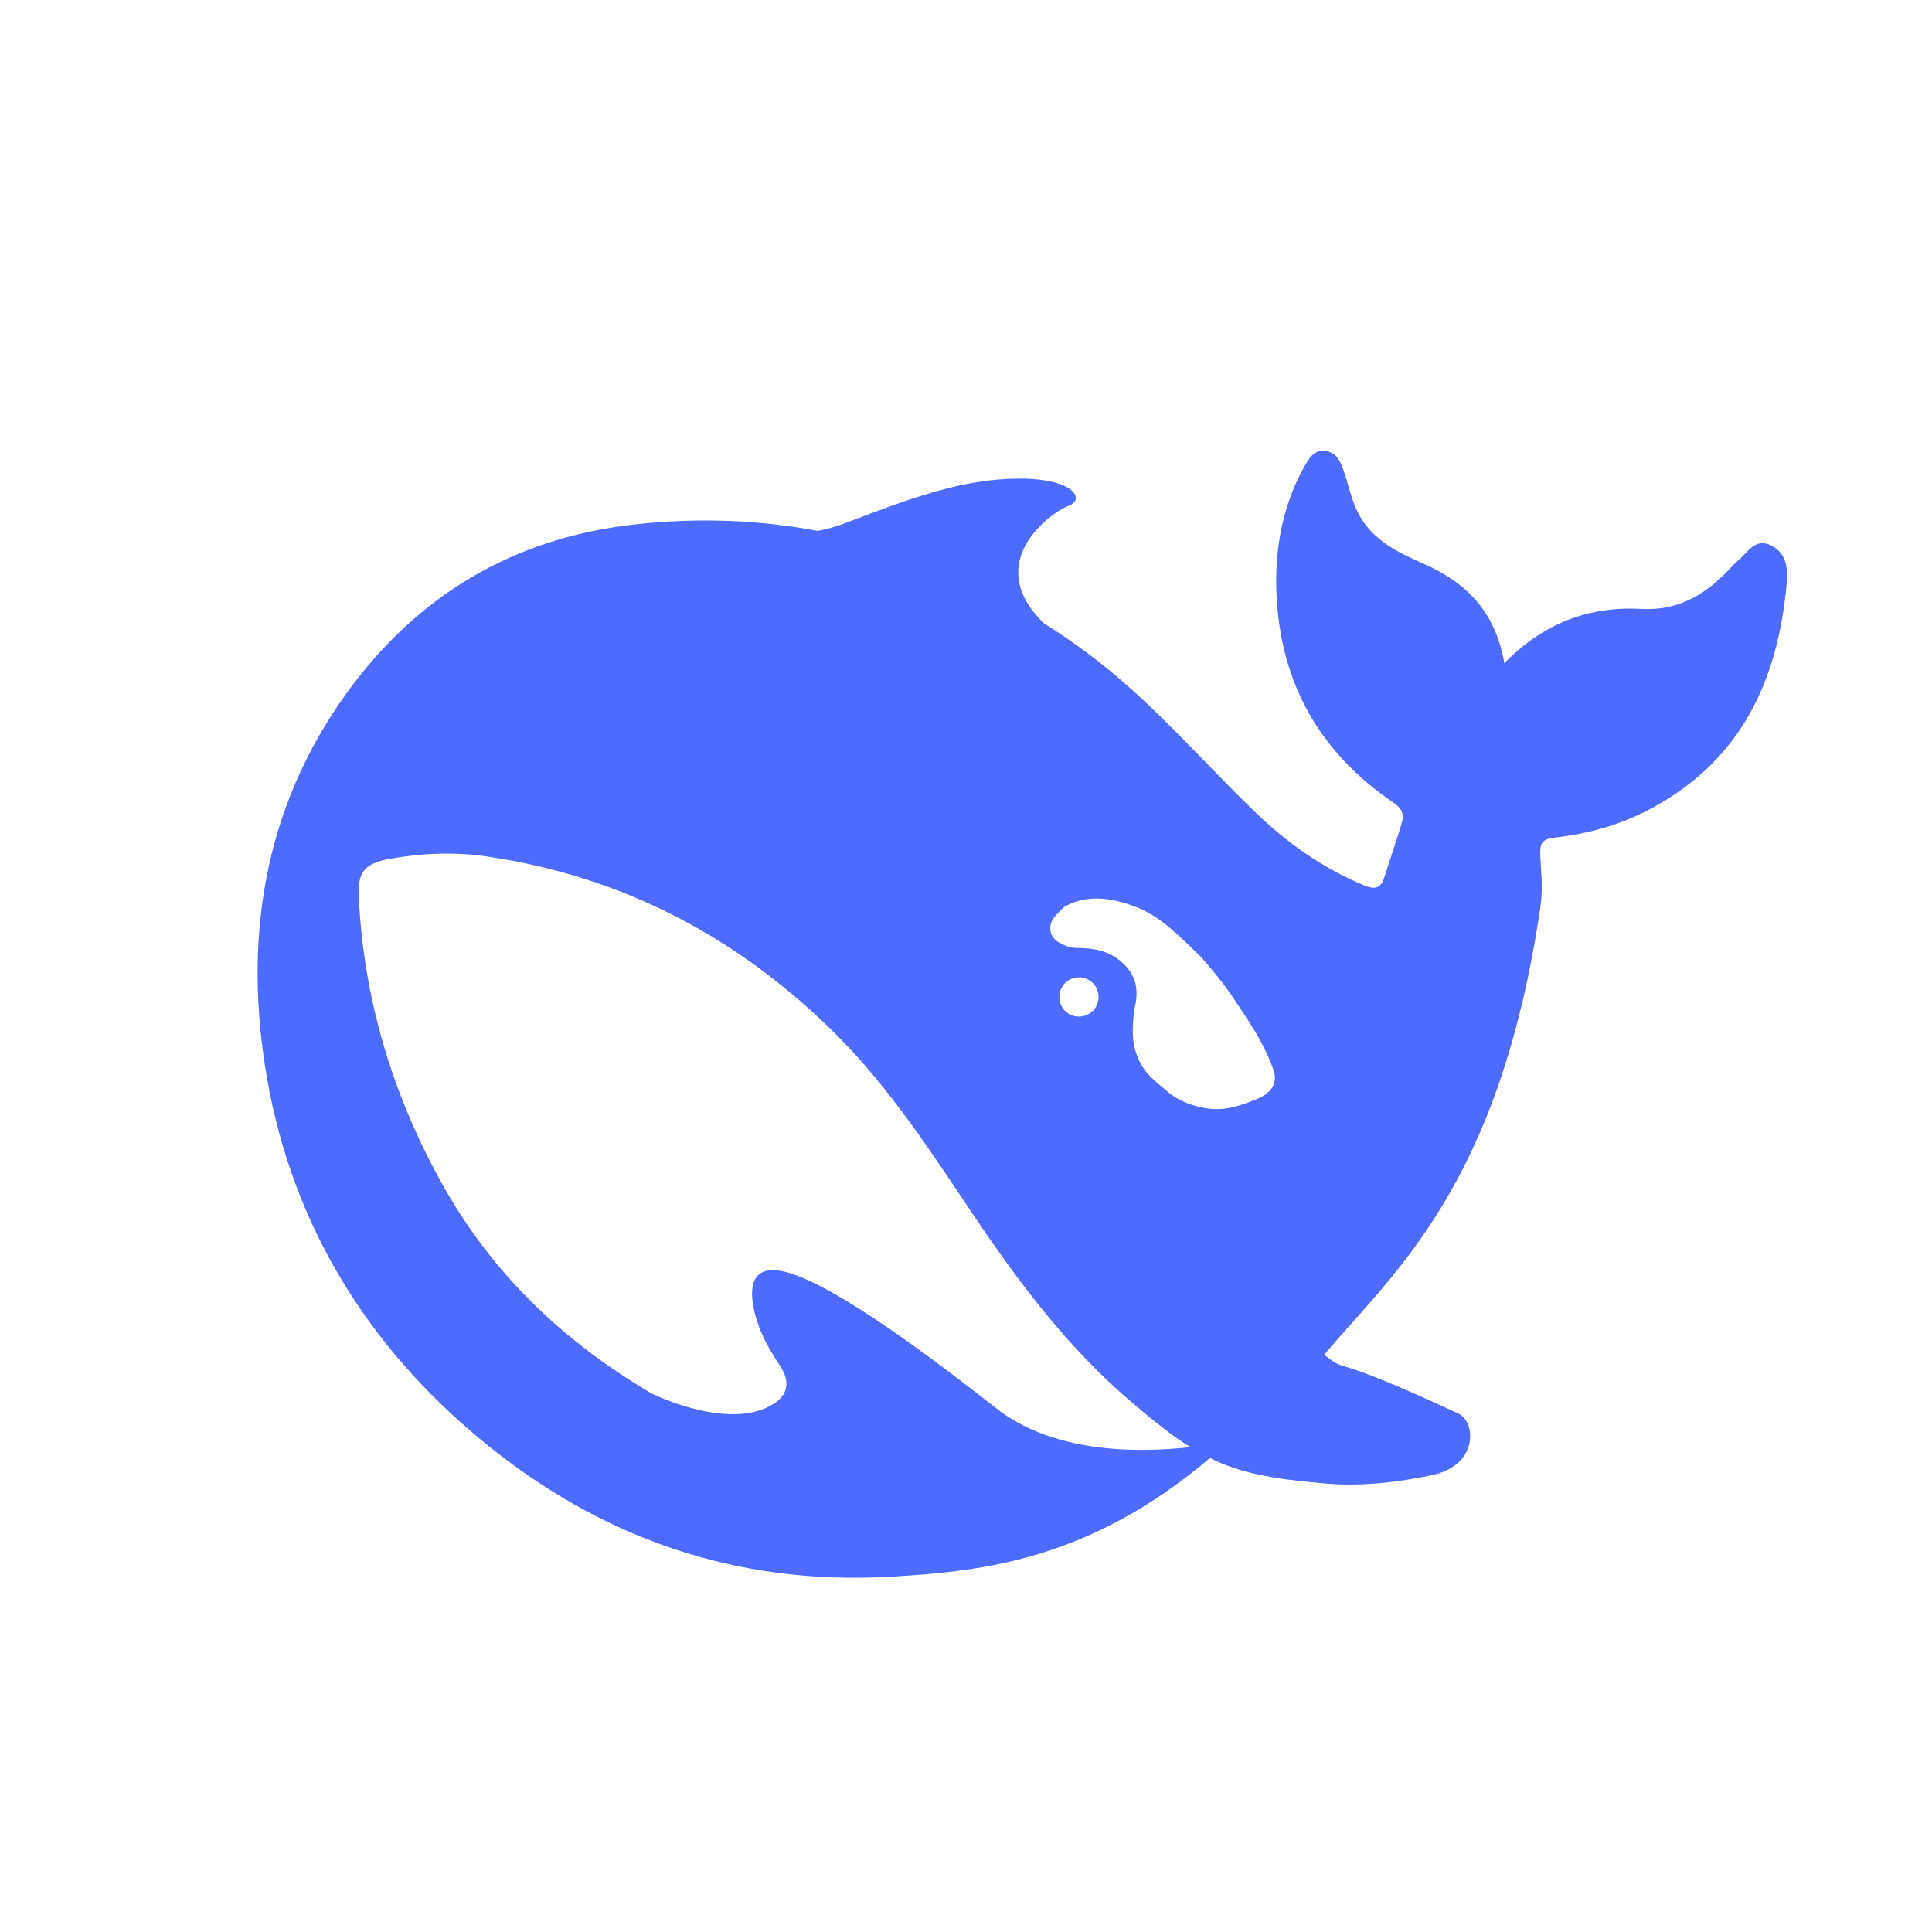
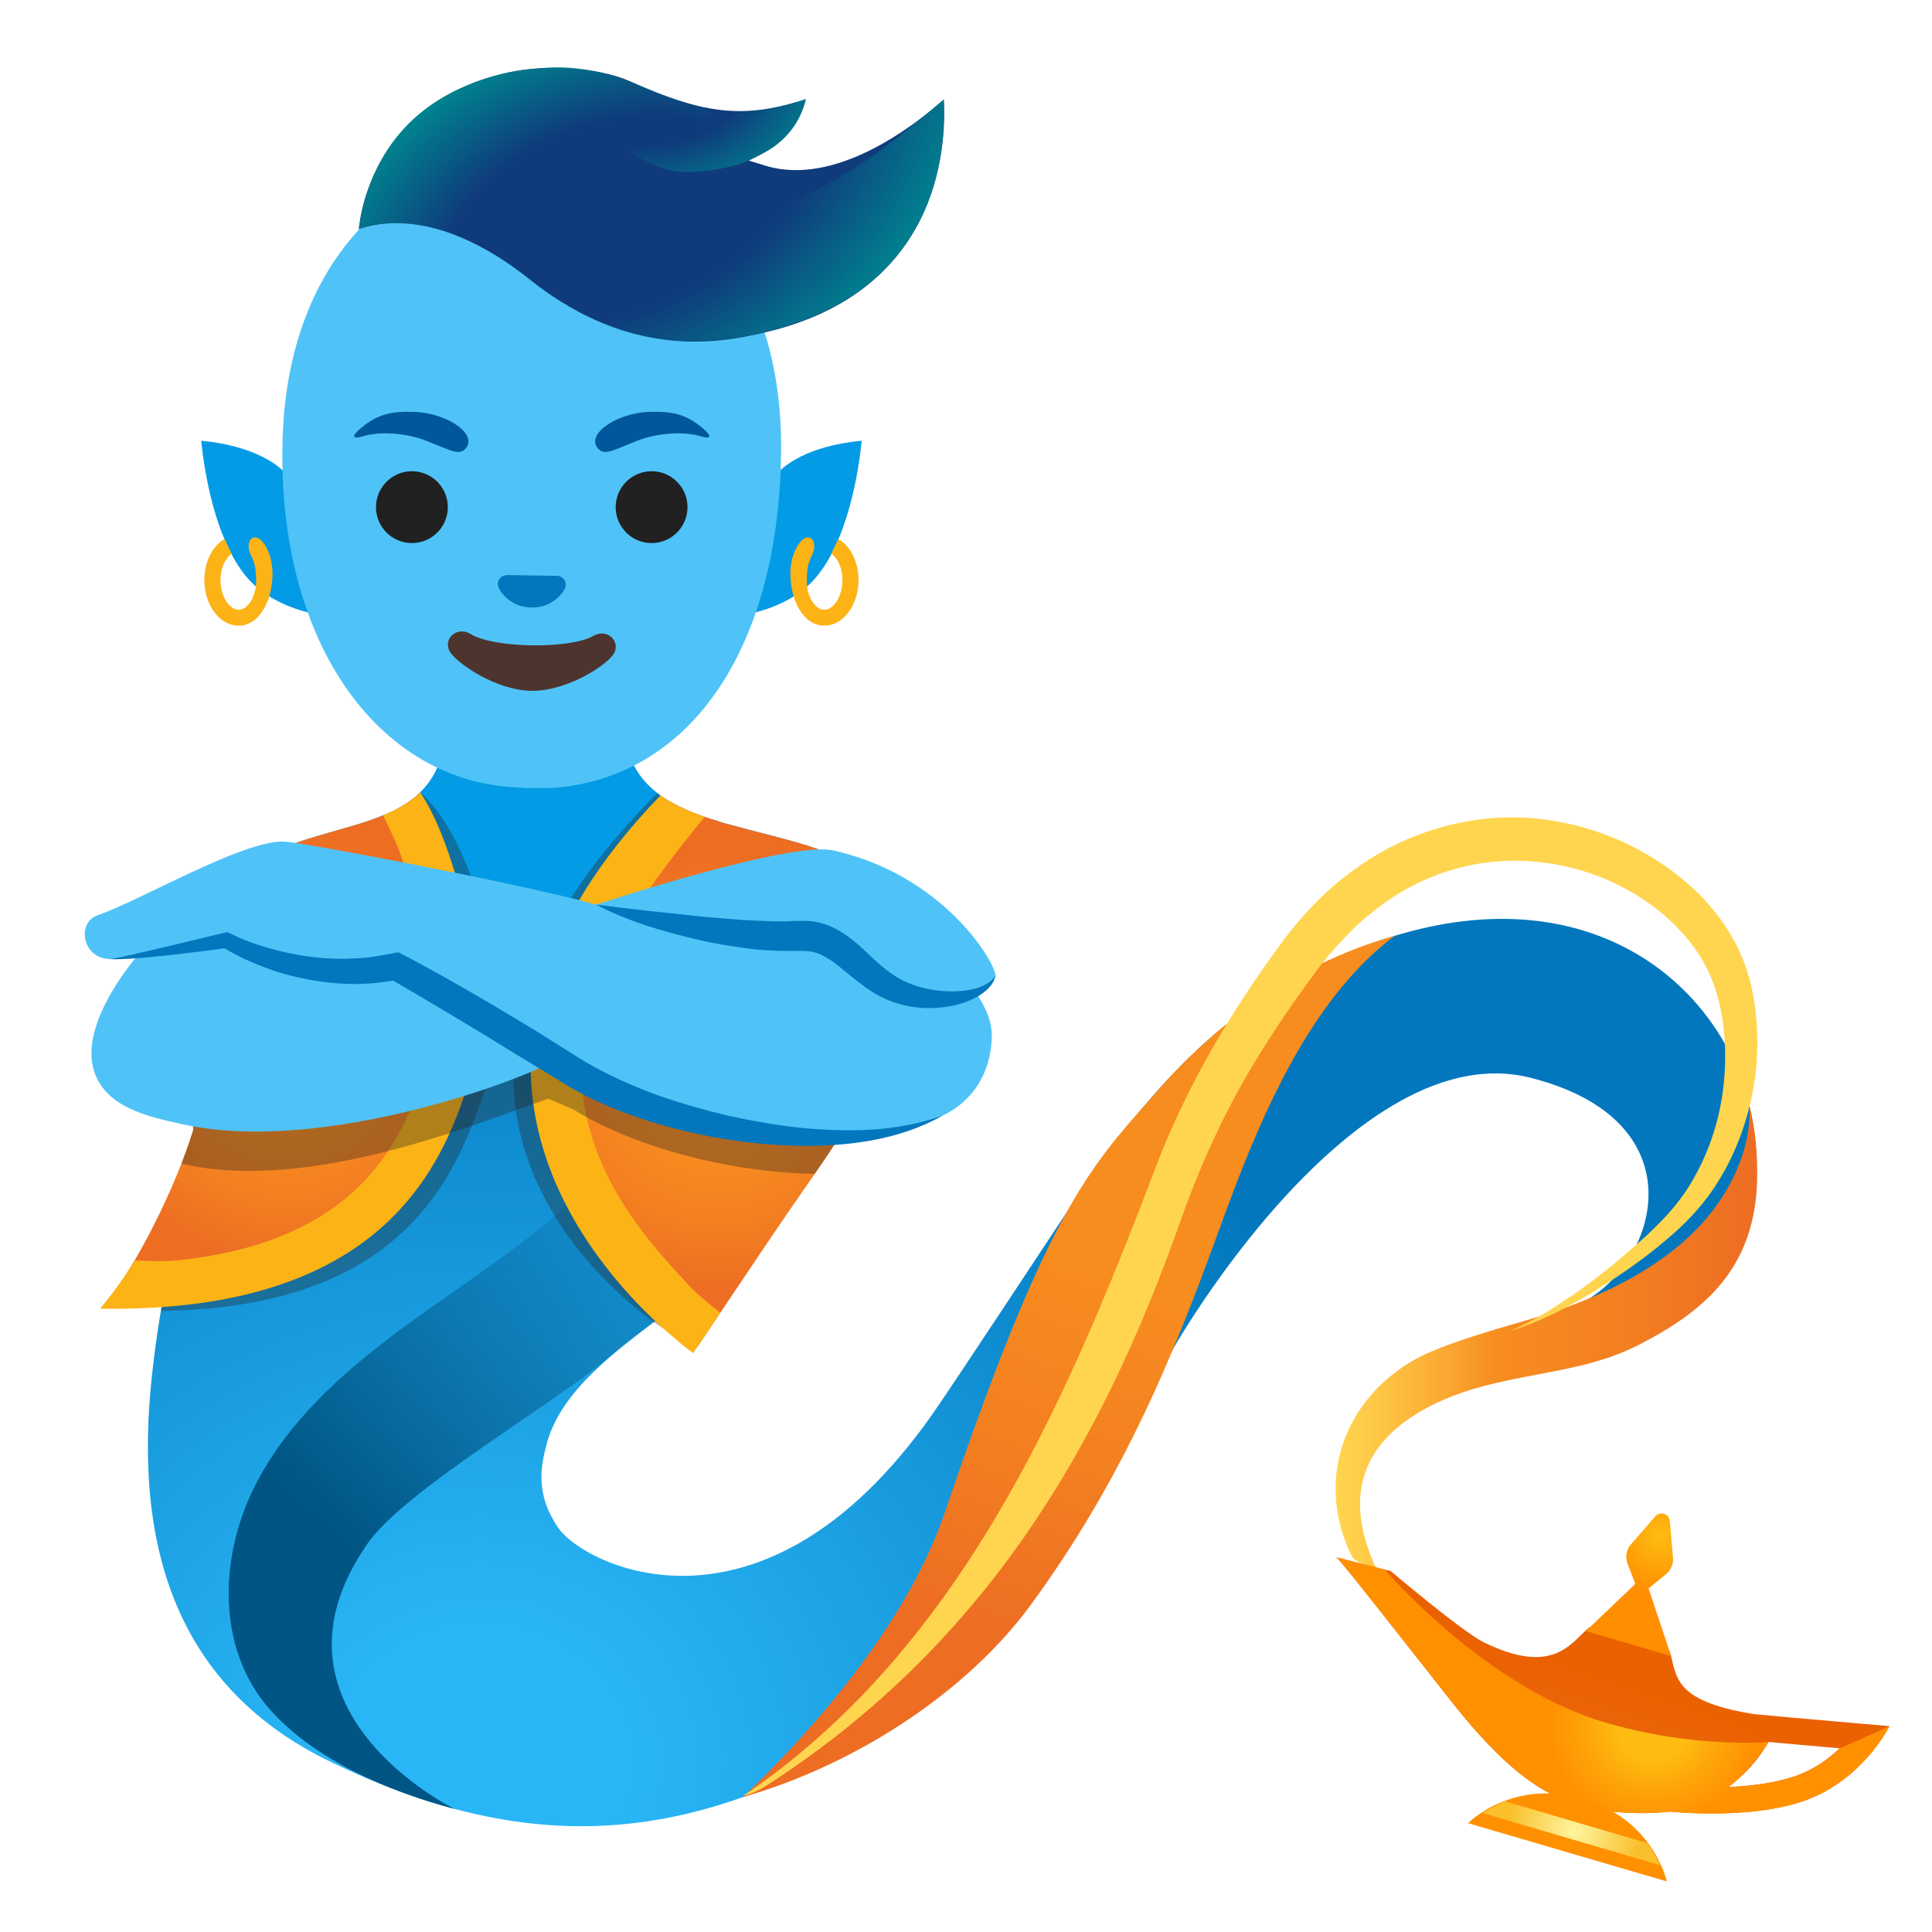
- <svg xmlns="http://www.w3.org/2000/svg" width="30" height="30" viewBox="0 0 30 30" fill="none">
-   <path d="M27.501 8.469C27.249 8.346 27.141 8.58 26.993 8.699C26.943 8.738 26.9 8.789 26.858 8.834C26.49 9.228 26.061 9.486 25.5 9.455C24.679 9.41 23.979 9.668 23.359 10.297C23.227 9.521 22.79 9.059 22.125 8.762C21.776 8.607 21.424 8.453 21.181 8.117C21.01 7.879 20.964 7.613 20.878 7.351C20.824 7.193 20.77 7.031 20.588 7.004C20.391 6.973 20.314 7.139 20.236 7.277C19.926 7.844 19.807 8.469 19.817 9.101C19.845 10.523 20.445 11.656 21.637 12.463C21.773 12.555 21.808 12.648 21.765 12.783C21.684 13.06 21.587 13.33 21.501 13.607C21.447 13.785 21.366 13.824 21.177 13.746C20.523 13.473 19.957 13.068 19.458 12.578C18.61 11.758 17.844 10.851 16.888 10.143C16.663 9.976 16.439 9.822 16.207 9.676C15.231 8.726 16.335 7.947 16.59 7.855C16.857 7.76 16.683 7.428 15.819 7.432C14.957 7.435 14.167 7.725 13.161 8.109C13.014 8.168 12.859 8.211 12.7 8.244C11.787 8.072 10.839 8.033 9.848 8.144C7.982 8.353 6.492 9.236 5.396 10.744C4.081 12.555 3.772 14.613 4.15 16.762C4.549 19.023 5.702 20.898 7.476 22.363C9.313 23.881 11.431 24.625 13.846 24.482C15.312 24.398 16.946 24.201 18.788 22.64C19.253 22.871 19.74 22.963 20.55 23.033C21.173 23.092 21.773 23.002 22.237 22.906C22.965 22.752 22.914 22.078 22.651 21.953C20.519 20.959 20.986 21.363 20.561 21.037C21.645 19.752 23.278 18.418 23.917 14.098C23.967 13.754 23.924 13.539 23.917 13.26C23.913 13.092 23.951 13.025 24.145 13.006C24.679 12.945 25.197 12.799 25.674 12.535C27.056 11.779 27.612 10.539 27.744 9.051C27.764 8.824 27.74 8.588 27.501 8.469ZM15.46 21.861C13.393 20.234 12.391 19.699 11.977 19.723C11.59 19.744 11.659 20.187 11.744 20.477C11.833 20.762 11.949 20.959 12.112 21.209C12.225 21.375 12.302 21.623 12 21.806C11.334 22.221 10.177 21.668 10.122 21.64C8.775 20.848 7.649 19.799 6.855 18.365C6.09 16.984 5.645 15.504 5.571 13.924C5.552 13.541 5.664 13.406 6.043 13.338C6.542 13.246 7.058 13.226 7.557 13.299C9.666 13.607 11.462 14.553 12.967 16.047C13.826 16.9 14.477 17.918 15.146 18.912C15.858 19.969 16.625 20.974 17.601 21.799C17.944 22.088 18.22 22.308 18.482 22.471C17.689 22.558 16.365 22.578 15.46 21.861ZM16.45 15.48C16.45 15.31 16.586 15.176 16.757 15.176C16.795 15.176 16.83 15.184 16.861 15.195C16.903 15.211 16.942 15.234 16.973 15.269C17.027 15.322 17.059 15.4 17.059 15.48C17.059 15.65 16.923 15.785 16.753 15.785C16.582 15.785 16.45 15.65 16.45 15.48ZM19.527 17.062C19.33 17.142 19.133 17.213 18.943 17.221C18.649 17.234 18.328 17.115 18.153 16.969C17.883 16.742 17.689 16.615 17.607 16.217C17.573 16.047 17.593 15.785 17.623 15.635C17.693 15.31 17.615 15.103 17.388 14.914C17.201 14.76 16.966 14.719 16.706 14.719C16.609 14.719 16.52 14.676 16.454 14.64C16.346 14.586 16.257 14.451 16.342 14.285C16.369 14.232 16.501 14.101 16.532 14.078C16.884 13.877 17.29 13.943 17.666 14.094C18.015 14.236 18.277 14.498 18.656 14.867C19.044 15.314 19.113 15.439 19.334 15.773C19.508 16.037 19.667 16.306 19.775 16.615C19.841 16.806 19.756 16.965 19.527 17.062Z" fill="#4D6BFE" />
+ <svg xmlns="http://www.w3.org/2000/svg" width="800px" height="800px" viewBox="0 0 128 128" aria-hidden="true" role="img" class="iconify iconify--noto" preserveAspectRatio="xMidYMid meet">
+   <radialGradient id="IconifyId17ecdb2904d178eab8896" cx="31.846" cy="116.717" r="62.338" gradientTransform="matrix(0 -1 1.0982 0 -96.336 148.563)" gradientUnits="userSpaceOnUse">
+     <stop offset=".144" stop-color="#29b6f6">
+ 
+ </stop>
+     <stop offset=".945" stop-color="#0277bd">
+ 
+ </stop>
+   </radialGradient>
+   <path d="M111.17 87.23c-1.61 1.17-13.65 3.19-6.15-1.04c4.93-2.78 7.47-12.01-3.68-14.8C89.93 68.56 77.74 88.46 76 92.63c-4.13 9.89-9.85 18.2-21.58 24.17c-10.49 5.35-20.28 5.85-32.53-.08c-9.98-4.83-13.16-13.96-11.79-25.88a68.795 68.795 0 0 1 .98-6.23c1.39-6.75 2.75-7.67.64-16.95l18.23-2.03l3.12-.35l25.61-2.86c0 6.72-.77 11.82-10.54 21.28c-3.88 3.76-10.54 6.96-11.9 11.89c-.45 1.65-.75 3.41.72 5.6c1.68 2.52 13.54 8.51 24.79-7.46c1.15-1.63 7.52-11.3 9.25-13.91c4.26-6.43 8.9-12.1 16-15.64c25-12.48 36.92 13.78 24.17 23.05z" fill="url(#IconifyId17ecdb2904d178eab8896)">
+ 
+ </path>
+   <linearGradient id="IconifyId17ecdb2904d178eab8897" gradientUnits="userSpaceOnUse" x1="47.887" y1="46.087" x2="22.549" y2="18.384" gradientTransform="matrix(1 0 0 -1 0 128)">
+     <stop offset="0" stop-color="#005584" stop-opacity="0">
+ 
+ </stop>
+     <stop offset=".841" stop-color="#005584">
+ 
+ </stop>
+   </linearGradient>
+   <path d="M37.79 79.63c-3.48 3.22-7.56 5.71-11.37 8.54s-7.45 6.11-9.57 10.35s-2.46 9.63.15 13.59c1.16 1.76 4.5 5.43 13.12 7.74c0 0-13.46-6.56-5.76-17.6c2.44-3.5 12.48-9.35 15.72-12.12s2.52-1.64 5.48-4.71c3.37-3.49 7.68-8.67 9.43-13.19c1.23-3.18 2.97-8.37-2.41-8.37S40.87 76.79 37.79 79.63z" fill="url(#IconifyId17ecdb2904d178eab8897)">
+ 
+ </path>
+   <linearGradient id="IconifyId17ecdb2904d178eab8898" gradientUnits="userSpaceOnUse" x1="88.486" y1="39.373" x2="116.42" y2="39.373" gradientTransform="matrix(1 0 0 -1 0 128)">
+     <stop offset="0" stop-color="#ffd54f">
+ 
+ </stop>
+     <stop offset=".095" stop-color="#fec846">
+ 
+ </stop>
+     <stop offset=".271" stop-color="#faa630">
+ 
+ </stop>
+     <stop offset=".385" stop-color="#f78c1f">
+ 
+ </stop>
+     <stop offset=".689" stop-color="#f37f21">
+ 
+ </stop>
+     <stop offset="1" stop-color="#ed6d23">
+ 
+ </stop>
+   </linearGradient>
+   <path d="M91.05 103.88c-.61-.2-1.31-.42-1.49-.78c-2.36-4.79-.74-10.09 3.95-12.9c1.65-.98 4.67-1.87 6.88-2.51c.53-.15 1.02-.3 1.45-.43c6.59-2.02 10.95-5.1 12.95-9.16c.94-1.91 1.14-3.36 1.13-4.78c.25 1.08.5 2.27.5 4.46c0 6.35-3.71 9.17-7.73 11.26c-2.2 1.15-4.47 1.58-6.87 2.03c-2.35.45-4.79.91-7.11 2.11c-2.33 1.21-3.8 2.77-4.35 4.66c-.52 1.76-.24 3.8.82 6.09c-.05-.02-.09-.03-.13-.05z" fill="url(#IconifyId17ecdb2904d178eab8898)">
+ 
+ </path>
+   <linearGradient id="IconifyId17ecdb2904d178eab8899" gradientUnits="userSpaceOnUse" x1="78.618" y1="57.189" x2="63.823" y2="19.808" gradientTransform="matrix(1 0 0 -1 0 128)">
+     <stop offset=".367" stop-color="#f78c1f">
+ 
+ </stop>
+     <stop offset=".68" stop-color="#f37f21">
+ 
+ </stop>
+     <stop offset="1" stop-color="#ed6d23">
+ 
+ </stop>
+   </linearGradient>
+   <path d="M49.23 119.06c3.15-3.02 10.55-10.57 13.37-18.86c6.64-19.59 9.45-22.73 13.71-27.5l.07-.08c4.77-5.57 10.3-9.01 16.02-10.62c-5.02 3.77-8.31 10.41-11.19 18.28c-2.86 7.84-6.11 16.74-12.89 26.01c-4.28 5.85-11.66 10.64-19.09 12.77z" fill="url(#IconifyId17ecdb2904d178eab8899)">
+ 
+ </path>
+   <path d="M49.24 118.98C64 109 71 92 76.82 76.67c1.04-2.59 2.27-5.09 3.66-7.49c1.39-2.4 2.94-4.71 4.59-6.94c.86-1.15 1.84-2.23 2.91-3.22c1.09-.97 2.28-1.85 3.56-2.58c2.58-1.44 5.53-2.26 8.49-2.29c2.97-.02 5.9.75 8.49 2.12c2.57 1.39 4.91 3.38 6.36 6.04c.74 1.32 1.18 2.83 1.37 4.25c.21 1.44.23 2.9.09 4.33c-.32 2.86-1.28 5.63-2.9 7.99c-.81 1.17-1.82 2.22-2.87 3.11c-1.05.91-2.15 1.73-3.29 2.5c-2.28 1.52-4.68 2.92-7.29 3.71c1.26-.52 2.43-1.21 3.55-1.96c1.13-.74 2.22-1.55 3.26-2.4c2.05-1.72 4.16-3.49 5.4-5.75c1.29-2.24 1.98-4.81 2.08-7.36c.11-2.53-.31-5.18-1.54-7.2c-1.26-2.08-3.24-3.75-5.47-4.87s-4.74-1.68-7.21-1.63c-2.47.04-4.9.74-7.06 1.97c-1.07.63-2.07 1.38-3.01 2.22c-.91.87-1.77 1.8-2.55 2.81c-1.6 2.12-3.1 4.32-4.47 6.6c-.01.02-.03.05-.04.07c-1.94 3.24-3.49 6.71-4.75 10.27c-5.26 14.93-12.97 27.91-27.06 37.11c-.58.38-1.19.75-1.88.9z" fill="#ffd54f">
+ 
+ </path>
+   <path d="M63.98 68.72l-6.28-.11l-18.93-.33l-1.24-.03h-.18l-2.04-.04l-1.04-.01l-1.22-.02l-1.36-.03h-.49l-1.3-.03l-1.21-.02l-14.5-.26l-4.09-.07c1.22-6.53 4.09-9.41 7.27-11c2.73-1.37 5.69-1.79 8.01-2.75c.32-.12.62-.26.91-.42c.42-.22.81-.47 1.17-.76c.12-.1.24-.21.36-.33h.01c0-.01.01-.02.01-.02c1.04-1.02 1.7-2.49 1.77-4.77l11.74-.62c-.14 2.65.73 4.3 2.2 5.44c.07.06.14.11.21.16c.17.12.35.24.53.35c.45.26.93.5 1.45.72c.31.12.62.24.95.35c.27.1.55.19.84.27c.04.02.08.03.12.04c.15.05.3.09.45.14c.08.02.16.04.25.06c1.62.46 3.37.85 5.1 1.38c.25.08.52.17.81.27c.62.2 1.24.44 1.85.7c.21.1.4.18.57.26c.06.02.12.05.18.08c3.64 1.78 6.62 4.87 7.12 11.4z" fill="#039be5">
+ 
+ </path>
+   <path d="M46.87 87.3c-.51.74-1.12.97-1.66 1c-.63.03-1.16-.23-1.28-.3c-.01 0-.01-.01-.02-.01c0 0-11.78-7.36-9.64-19.79c.78-4.57 3.45-9.83 9.28-15.66c.07.06.14.11.21.16c.17.12.35.24.53.35c.45.26.93.5 1.45.72c-.28.34-.96 1.14-1.78 2.2c-3.15 3.99-5.66 8.04-6.43 12.28c-.31 1.69-.34 3.41-.02 5.18c1.03 5.62 4.83 9.49 7.06 11.91c.94.93 2.3 1.94 2.3 1.96z" opacity=".35" fill="#212121">
+ 
+ </path>
+   <radialGradient id="IconifyId17ecdb2904d178eab8900" cx="47.507" cy="71.13" r="14.718" gradientUnits="userSpaceOnUse">
+     <stop offset=".367" stop-color="#f78c1f">
+ 
+ </stop>
+     <stop offset=".68" stop-color="#f37f21">
+ 
+ </stop>
+     <stop offset="1" stop-color="#ed6d23">
+ 
+ </stop>
+   </radialGradient>
+   <path d="M57.7 68.61c-.12 1.38-.34 2.69-.7 3.81c-.12.39-.26.75-.42 1.09c-.67 1.43-1.63 2.87-2.6 4.26c-.17.24-.33.48-.5.72l-.32.46c-1.27 1.81-3.74 5.49-5.44 8.03l-1.25 1.86l-.25.37c-.25-.21-.59-.52-1.01-.91c-2.38-2.3-7.02-7.64-7.88-15.08v-.02c-.16-1.37-.18-2.74-.06-4.13c.02-.27.05-.54.08-.82c.57-5.01 2.89-10.11 6.94-15.2c.45.26.93.5 1.45.72c.31.12.62.24.95.35c.27.1.55.19.84.27c.04.02.08.03.12.04c.14.05.29.1.45.14c.08.02.16.04.25.06c1.62.46 3.37.85 5.1 1.38c.25.08.52.17.81.27c.75.25 1.36.5 1.85.7c.21.1.4.18.57.26c.06.02.12.05.17.07l.01.01c.44.86 1.27 6.46.84 11.29z" fill="url(#IconifyId17ecdb2904d178eab8900)">
+ 
+ </path>
+   <path d="M47.72 86.98l-1.25 1.86l-.25.37l-.3.44c-.42-.31-1.13-.87-1.99-1.65c-.01 0-.01-.01-.02-.01c-3.6-3.26-9.8-10.36-8.6-19.78c.6-4.67 3.01-9.89 8.45-15.51c.17.12.35.24.53.35c.45.26.93.5 1.45.72c.31.12.62.24.95.35c-.34.41-.87 1.06-1.49 1.85c-3.15 4-5.67 8.06-6.43 12.31c-.31 1.68-.34 3.39-.02 5.15c1.03 5.62 4.83 9.49 7.06 11.91c.63.62 1.44 1.27 1.91 1.64z" fill="#fcb316">
+ 
+ </path>
+   <path d="M33.05 68.18c-.12 1.18-.39 2.47-.87 3.88c-1.88 5.47-5.07 14.59-21.52 14.79c.01-.09.03-.17.04-.25c.03-.17.06-.34.09-.5c.1-.53.19-1.02.29-1.49a2.73 2.73 0 0 1 1.89-.94c10.99-1.15 14.41-6.8 16.12-11.8c.45-1.31.7-2.56.81-3.75c.09-.87.1-1.71.05-2.49c-.08-1.53-.37-2.86-.69-3.93c-.06-.21-.14-.51-.24-.87c-.58-2.15-1.37-4.39-1.68-5.05c-.35-.74-.78-1.62-1.05-2.18c.42-.22.81-.47 1.17-.76c.12-.1.24-.21.36-.33h.01c.01.01.03.02.04.04c2.44 2.08 3.83 6.86 4.26 8.29c.37 1.24.79 2.7.94 4.44c.08.89.09 1.85-.02 2.9z" opacity=".35" fill="#212121">
+ 
+ </path>
+   <radialGradient id="IconifyId17ecdb2904d178eab8901" cx="19.205" cy="69.53" r="14.566" gradientUnits="userSpaceOnUse">
+     <stop offset=".367" stop-color="#f78c1f">
+ 
+ </stop>
+     <stop offset=".68" stop-color="#f37f21">
+ 
+ </stop>
+     <stop offset="1" stop-color="#ed6d23">
+ 
+ </stop>
+   </radialGradient>
+   <path d="M31.2 68.15c-.02.28-.06.57-.1.86c-.16 1.13-.42 2.3-.84 3.51c-.3.89-.67 1.82-1.12 2.76c-2.33 4.86-7.01 10-18.35 10.82c-1.04.08-2.13.12-3.29.12c-.12-.01-.25-.01-.37-.01c.51-.65 1.13-1.58 1.78-2.7h.01a46.95 46.95 0 0 0 3.1-6.42c.72-1.86 1.3-3.78 1.57-5.53l.02-.14l.03-.16c.18-1.16.35-2.3.55-3.42c.51-2.99 1.16-5.89 2.35-8.79c.03-.08.09-.26.18-.51c.12-.35.4-1.19.65-1.77c2.73-1.37 5.69-1.79 8.01-2.75c.32-.12.62-.26.91-.42c.42-.22.81-.47 1.17-.76c1.42 2.13 2.34 5.54 2.78 7.18c.09.33.16.6.22.8a19.5 19.5 0 0 1 .74 7.33z" fill="url(#IconifyId17ecdb2904d178eab8901)">
+ 
+ </path>
+   <path d="M31.69 68.15c-.12 1.41-.42 2.93-.96 4.52c-1.76 5.16-5.72 12.93-20.03 13.93c-1.01.07-2.08.11-3.2.11c-.29 0-.57 0-.86-.01c.19-.21 1.62-2.03 2.27-3.19h.01c.55 0 1.44.11 2.85-.01c10.99-1.15 14.41-6.8 16.12-11.8c.43-1.25.68-2.46.8-3.6c.28-2.63-.13-4.92-.63-6.57c-.06-.21-.14-.51-.24-.87c-.58-2.15-1.37-4.39-1.68-5.05c-.24-.51-.52-1.09-.76-1.59c.32-.12.62-.26.91-.42c.42-.22.81-.47 1.17-.76c.12-.1.24-.21.36-.33h.01c0-.01.01-.02.01-.02l.03.06c1.74 2.59 2.7 6.91 3.06 8.11c.53 1.78 1.06 4.39.76 7.49z" fill="#fcb316">
+ 
+ </path>
+   <path d="M57 72.42c-.12.39-.26.75-.42 1.09c-.67 1.43-1.63 2.87-2.6 4.26c-5.95-.09-12.27-1.93-16-4.27l-.65-.28l-.99-.43c-1.64.55-4.2 1.55-7.2 2.49c-5.2 1.63-11.74 3.09-17.12 1.81c.72-1.86 1.3-3.78 1.57-5.53l.02-.14c2.37-1.75 12.59-2.45 13.01-2.45c.13 0 1.93.02 4.48.04a15486.863 15486.863 0 0 1 18.84.19L57 72.42z" opacity=".35" fill="#212121">
+ 
+ </path>
+   <path d="M63.07 63.87c.38.45 2.66 2.58 2.64 4.76c-.02 1.79-.76 4.07-3.25 5.28c-6.59 3.22-18.85.65-24.47-2.9c-6.99-4.4-11.74-6.99-11.74-6.99C20.11 65.32 15 62.28 15 62.28s-6.67 1.28-7.78 1.25c-1.75-.04-2.18-2.4-.73-2.9c2.86-.99 9.7-5.02 12.36-4.87c1.45.08 16.13 2.9 20.35 4.1c1.36.39 9.53 1.85 9.53 1.85" fill="#4fc3f7">
+ 
+ </path>
+   <path d="M39.49 59.94s12.81-4.24 15.7-3.6c7.22 1.6 10.66 7.25 10.77 8.28c-.4 1.21-2.99 1.99-5.55 1.36c-3.42-.84-7.29-3.35-11.7-4.27c0 0-9.02-1.59-9.22-1.77z" fill="#4fc3f7">
+ 
+ </path>
+   <path d="M65.96 64.62c-.11.61-.65 1.09-1.19 1.4c-.55.32-1.16.51-1.78.64c-1.25.22-2.56.18-3.83-.28c-1.29-.43-2.3-1.33-3.2-2.05c-.89-.76-1.68-1.29-2.53-1.32l-.34-.01h-.46c-.31 0-.63.01-.93 0c-.62-.02-1.23-.05-1.84-.12c-1.21-.16-2.4-.33-3.57-.61c-2.34-.55-4.66-1.21-6.8-2.34c2.37.32 4.72.55 7.05.8c1.17.09 2.32.22 3.48.26c.57.02 1.15.06 1.71.05c.29.01.56-.01.84-.02l.43-.01h.56c.75.06 1.5.32 2.1.69c.61.37 1.11.79 1.55 1.2c.87.84 1.64 1.56 2.57 2.04c.91.46 2.03.72 3.13.74c.56.02 1.12-.04 1.66-.17c.51-.15 1.08-.37 1.39-.89z" fill="#0277bd">
+ 
+ </path>
+   <path d="M36.73 70.23c-1.46 1.08-15.26 6.36-24.71 4.24c-2.19-.49-5.15-1.1-5.84-3.69c-.84-3.18 2.91-7.44 2.91-7.44l5.9-1.04l3.51 1.32c1.06.4 2.18.58 3.31.55l4.43-.14c0-.01 11.01 6.2 10.49 6.2z" fill="#4fc3f7">
+ 
+ </path>
+   <path d="M20.8 40.67c-1.06-.23-2.92-.81-4.21-2.16c-2.36-2.49-3.08-7.49-3.26-9.31c1.31.12 4.28.58 5.81 2.39l1.66 9.08z" fill="#039be5">
+ 
+ </path>
+   <path d="M18.04 38.42c-.14 1.64-.96 3.01-2.2 3.03c-1.24.03-2.27-1.3-2.3-2.95c-.02-1.25.53-2.33 1.34-2.79l.47.97c-.41.28-.76.95-.74 1.81c.02 1.14.65 1.92 1.21 1.91c.56-.01 1.16-.81 1.15-1.95c-.01-.94-.14-1.23-.38-1.75c-.39-.88.26-1.56.88-.7c0 0 .7.84.57 2.42z" fill="#fcb316">
+ 
+ </path>
+   <path d="M51.28 31.59c1.53-1.82 4.5-2.27 5.81-2.39c-.18 1.82-.9 6.82-3.26 9.31c-1.29 1.36-3.15 1.94-4.21 2.16l1.66-9.08z" fill="#039be5">
+ 
+ </path>
+   <path d="M33.68 52.13l1.22.08h1.62c9.01-.6 15.04-8.94 15.23-22.14c.19-13.13-7.9-19.75-16.23-19.87S18.9 16.45 18.71 29.58c-.2 13.22 6.42 21.86 14.97 22.55z" fill="#4fc3f7">
+ 
+ </path>
+   <g fill="#01579b">
+     <path d="M30.76 29.8c-.31.28-.79.09-1.23-.08c-.98-.37-1.44-.66-2.53-.87c-.91-.17-2.05-.22-2.94.05c-.81.24-.72-.05-.17-.52c1.15-.98 2.14-1.15 3.63-1.09c2.19.1 4.28 1.57 3.24 2.51z">
+ 
+ </path>
+     <path d="M39.7 29.8c.31.28.79.09 1.23-.08c.98-.37 1.44-.66 2.53-.87c.91-.17 2.05-.22 2.94.05c.81.24.72-.05.17-.52c-1.15-.98-2.14-1.15-3.63-1.09c-2.18.1-4.27 1.57-3.24 2.51z">
+ 
+ </path>
+   </g>
+   <path d="M37.11 38.19c-.05-.02-.1-.03-.15-.04l-3.42-.05c-.05.01-.1.02-.16.04c-.31.12-.49.44-.35.78s.81 1.31 2.18 1.33s2.07-.93 2.22-1.27s-.02-.66-.32-.79z" fill="#0277bd">
+ 
+ </path>
+   <path d="M39.31 42.13c-1.55.89-6.6.82-8.12-.12c-.88-.54-1.79.25-1.44 1.06c.35.79 3.08 2.67 5.46 2.7s5.13-1.76 5.5-2.54c.37-.8-.51-1.61-1.4-1.1z" fill="#4e342e">
+ 
+ </path>
+   <path d="M52.95 36c.62-.86 1.27-.18.88.7c-.24.52-.37.81-.38 1.75c-.01 1.14.59 1.94 1.15 1.95s1.19-.77 1.21-1.91c.02-.86-.33-1.53-.74-1.81l.47-.97c.81.46 1.36 1.54 1.34 2.79c-.03 1.65-1.06 2.98-2.3 2.95c-1.24-.02-2.06-1.39-2.2-3.03c-.13-1.58.57-2.42.57-2.42z" fill="#fcb316">
+ 
+ </path>
+   <g fill="#212121">
+     <circle cx="27.29" cy="33.6" r="2.38">
+ 
+ </circle>
+     <circle cx="43.17" cy="33.6" r="2.38">
+ 
+ </circle>
+   </g>
+   <linearGradient id="IconifyId17ecdb2904d178eab8902" gradientUnits="userSpaceOnUse" x1="106.093" y1="16.959" x2="102.103" y2="5.219" gradientTransform="matrix(1 0 0 -1 0 128)">
+     <stop offset="0" stop-color="#ea6100">
+ 
+ </stop>
+     <stop offset="1" stop-color="#ed6d23">
+ 
+ </stop>
+   </linearGradient>
+   <path d="M116.24 113.57c-5.58-.89-5.1-2.6-5.63-4.19l-5.33-1.56c-1.22 1.05-2.38 3.23-6.97.99c-1.41-.69-6.17-4.72-6.17-4.72l-3.59-.91c.46.42 4.37 5.45 7.7 9.66c4.16 5.27 6.65 6.25 8.48 6.78c2.74.8 5.92.4 5.92.4s5.34.58 9-.76c3.8-1.39 5.53-4.9 5.53-4.9s-6.42-.55-8.94-.79zm2.81 4.06c-1.38.5-3.06.7-4.54.76a9.639 9.639 0 0 0 2.66-2.98c1.02.09 2.51.23 4.71.42c-.72.69-1.66 1.38-2.83 1.8z" fill="url(#IconifyId17ecdb2904d178eab8902)">
+ 
+ </path>
+   <radialGradient id="IconifyId17ecdb2904d178eab8903" cx="109.97" cy="15.13" r="8.699" gradientTransform="matrix(.9726 -.2326 -.2175 -.9094 5.95 153.65)" gradientUnits="userSpaceOnUse">
+     <stop offset=".272" stop-color="#febc12">
+ 
+ </stop>
+     <stop offset=".5" stop-color="#fea709">
+ 
+ </stop>
+     <stop offset=".809" stop-color="#ff9000">
+ 
+ </stop>
+   </radialGradient>
+   <path d="M121.88 115.84c-.72.69-1.66 1.37-2.83 1.8c-1.38.5-3.06.7-4.54.76c1.08-.79 2.13-2.16 2.66-2.98c-3 .16-6.87-.14-10.79-1.29c-7.36-2.16-13.58-8.93-14.64-10.14l-3.19-.81c.46.42 4.37 5.45 7.7 9.66c2.81 3.55 4.85 5.15 6.45 5.98c-3.41-.11-5.44 1.97-5.44 1.97l13.17 3.86s-.59-2.87-3.56-4.62c2.03.22 3.78 0 3.78 0s5.34.58 9-.76c3.8-1.39 5.53-4.9 5.53-4.9l-3.3 1.47z" fill="url(#IconifyId17ecdb2904d178eab8903)">
+ 
+ </path>
+   <radialGradient id="IconifyId17ecdb2904d178eab8904" cx="106.87" cy="27.3" r="3.775" gradientTransform="scale(1 -1) rotate(-16.333 -341.236 -48.333)" gradientUnits="userSpaceOnUse">
+     <stop offset="0" stop-color="#febc12">
+ 
+ </stop>
+     <stop offset="1" stop-color="#ff8f00">
+ 
+ </stop>
+   </radialGradient>
+   <path d="M108.34 104.94l-3.27 3.12l5.65 1.66l-1.5-4.48l1.16-.95c.33-.27.5-.68.46-1.1l-.21-2.42a.547.547 0 0 0-.96-.31l-1.61 1.85c-.31.35-.4.85-.23 1.29l.51 1.34z" fill="url(#IconifyId17ecdb2904d178eab8904)">
+ 
+ </path>
+   <radialGradient id="IconifyId17ecdb2904d178eab8905" cx="106.823" cy="6.94" r="4.386" gradientTransform="scale(1 -1) rotate(-16.333 -341.236 -48.333)" gradientUnits="userSpaceOnUse">
+     <stop offset="0" stop-color="#fef59f">
+ 
+ </stop>
+     <stop offset=".904" stop-color="#fac537">
+ 
+ </stop>
+     <stop offset="1" stop-color="#f9bf2c">
+ 
+ </stop>
+   </radialGradient>
+   <path fill="url(#IconifyId17ecdb2904d178eab8905)" d="M110.04 123.59l-11.85-3.48l1.48-.78l9.51 2.79z">
+ 
+ </path>
+   <path d="M46.04 22.63c-3.84 0-7.52-1.38-10.94-4.11c-3.87-3.09-6.95-3.74-8.84-3.74c-1.03 0-1.86.18-2.49.4c.38-3.46 2.4-6.75 5.31-8.54c2.31-1.43 4.89-2.15 7.68-2.15c2.19 0 4.02.47 4.92.87c3.22 1.44 5.28 2 7.34 2c1.34 0 2.72-.25 4.37-.79c-.36 1.47-1.36 2.8-2.7 3.5l-1.08.57l1.18.36c.61.18 1.27.27 1.95.27c4.05 0 8.14-3.21 9.79-4.68c.18 3.19-.29 13.06-12.46 15.57c-.79.17-2.26.47-4.03.47z" fill="#0f3b7c">
+ 
+ </path>
+   <radialGradient id="IconifyId17ecdb2904d178eab8906" cx="48.614" cy="7.848" r="25.905" gradientTransform="matrix(.9023 -.4311 -.3198 -.6695 -1.605 35.214)" gradientUnits="userSpaceOnUse">
+     <stop offset=".611" stop-color="#00838f" stop-opacity="0">
+ 
+ </stop>
+     <stop offset="1" stop-color="#00838f">
+ 
+ </stop>
+   </radialGradient>
+   <path d="M62.53 6.59c-.07 1.06 1.16 12.6-12.42 15.54c-8.95 1.94-13.99-2.8-14.17-2.97c0 0 5.39.1 5.81-1.08c.54-1.52-.23-2.83-.23-2.83c11.27.18 17.03-5.4 21.01-8.66z" fill="url(#IconifyId17ecdb2904d178eab8906)">
+ 
+ </path>
+   <radialGradient id="IconifyId17ecdb2904d178eab8907" cx="18.163" cy="-14.422" r="20.455" gradientTransform="matrix(-.9674 .2534 .188 .7177 61.917 22.94)" gradientUnits="userSpaceOnUse">
+     <stop offset=".611" stop-color="#00838f" stop-opacity="0">
+ 
+ </stop>
+     <stop offset="1" stop-color="#00838f">
+ 
+ </stop>
+   </radialGradient>
+   <path d="M23.77 15.18c.21-.8.68-8.61 10.38-10.47c.64-.12 1.43-.17 2.15-.23c2.21-.16 4.38.48 5.78 1.05c1.57.64 2.57 1.07 4.21 1.49c2.48.64-.49 3.37-3.29 3.68c-1.29.14-2.53.23-3.21.16c-.56-.06-6.38 6.05-9.55 4.74c-2.98-1.22-5.81-.78-6.47-.42z" fill="url(#IconifyId17ecdb2904d178eab8907)">
+ 
+ </path>
+   <radialGradient id="IconifyId17ecdb2904d178eab8908" cx="-21.355" cy="-68.186" r="13.689" gradientTransform="matrix(.9811 .1935 .1435 -.7279 72.308 -42.138)" gradientUnits="userSpaceOnUse">
+     <stop offset=".611" stop-color="#00838f" stop-opacity="0">
+ 
+ </stop>
+     <stop offset="1" stop-color="#00838f">
+ 
+ </stop>
+   </radialGradient>
+   <path d="M53.39 6.57c-.37 1.54-1.23 2.95-3.78 4.07c-1.51.66-4.28.94-5.35.61c-5.96-1.82-2-5.45.96-4.52c2.99.94 5 .83 8.17-.16z" fill="url(#IconifyId17ecdb2904d178eab8908)">
+ 
+ </path>
+   <path d="M62.45 73.91c-2.87 1.63-6.32 2.06-9.61 2c-3.32-.07-6.62-.63-9.81-1.62c-1.59-.51-3.17-1.11-4.67-1.93c-.77-.42-1.45-.85-2.14-1.28l-2.08-1.26c-2.75-1.71-5.56-3.37-8.34-5l.62.09c-1.01.17-2.03.3-3.05.28c-1.02-.01-2.03-.12-3.02-.31c-.99-.19-1.97-.45-2.9-.82c-.94-.36-1.83-.77-2.72-1.32l.36.06c-1.31.18-2.61.34-3.93.49l-1.97.19c-.66.04-1.32.1-1.98.06c.65-.07 1.29-.24 1.93-.38l1.92-.45l3.83-.92l.16-.04l.21.1c.8.4 1.71.73 2.6.98c.9.25 1.81.45 2.73.56c.92.12 1.84.16 2.76.11c.92-.01 1.82-.17 2.71-.35l.32-.06l.3.15c2.92 1.52 5.72 3.19 8.52 4.87l2.08 1.3c.69.44 1.38.88 2.04 1.25c1.36.74 2.81 1.38 4.3 1.92c1.5.52 3.03.96 4.59 1.33c1.56.34 3.14.63 4.73.8c3.15.31 6.42.31 9.51-.8z" fill="#0277bd">
+ 
+ </path>
</svg>
